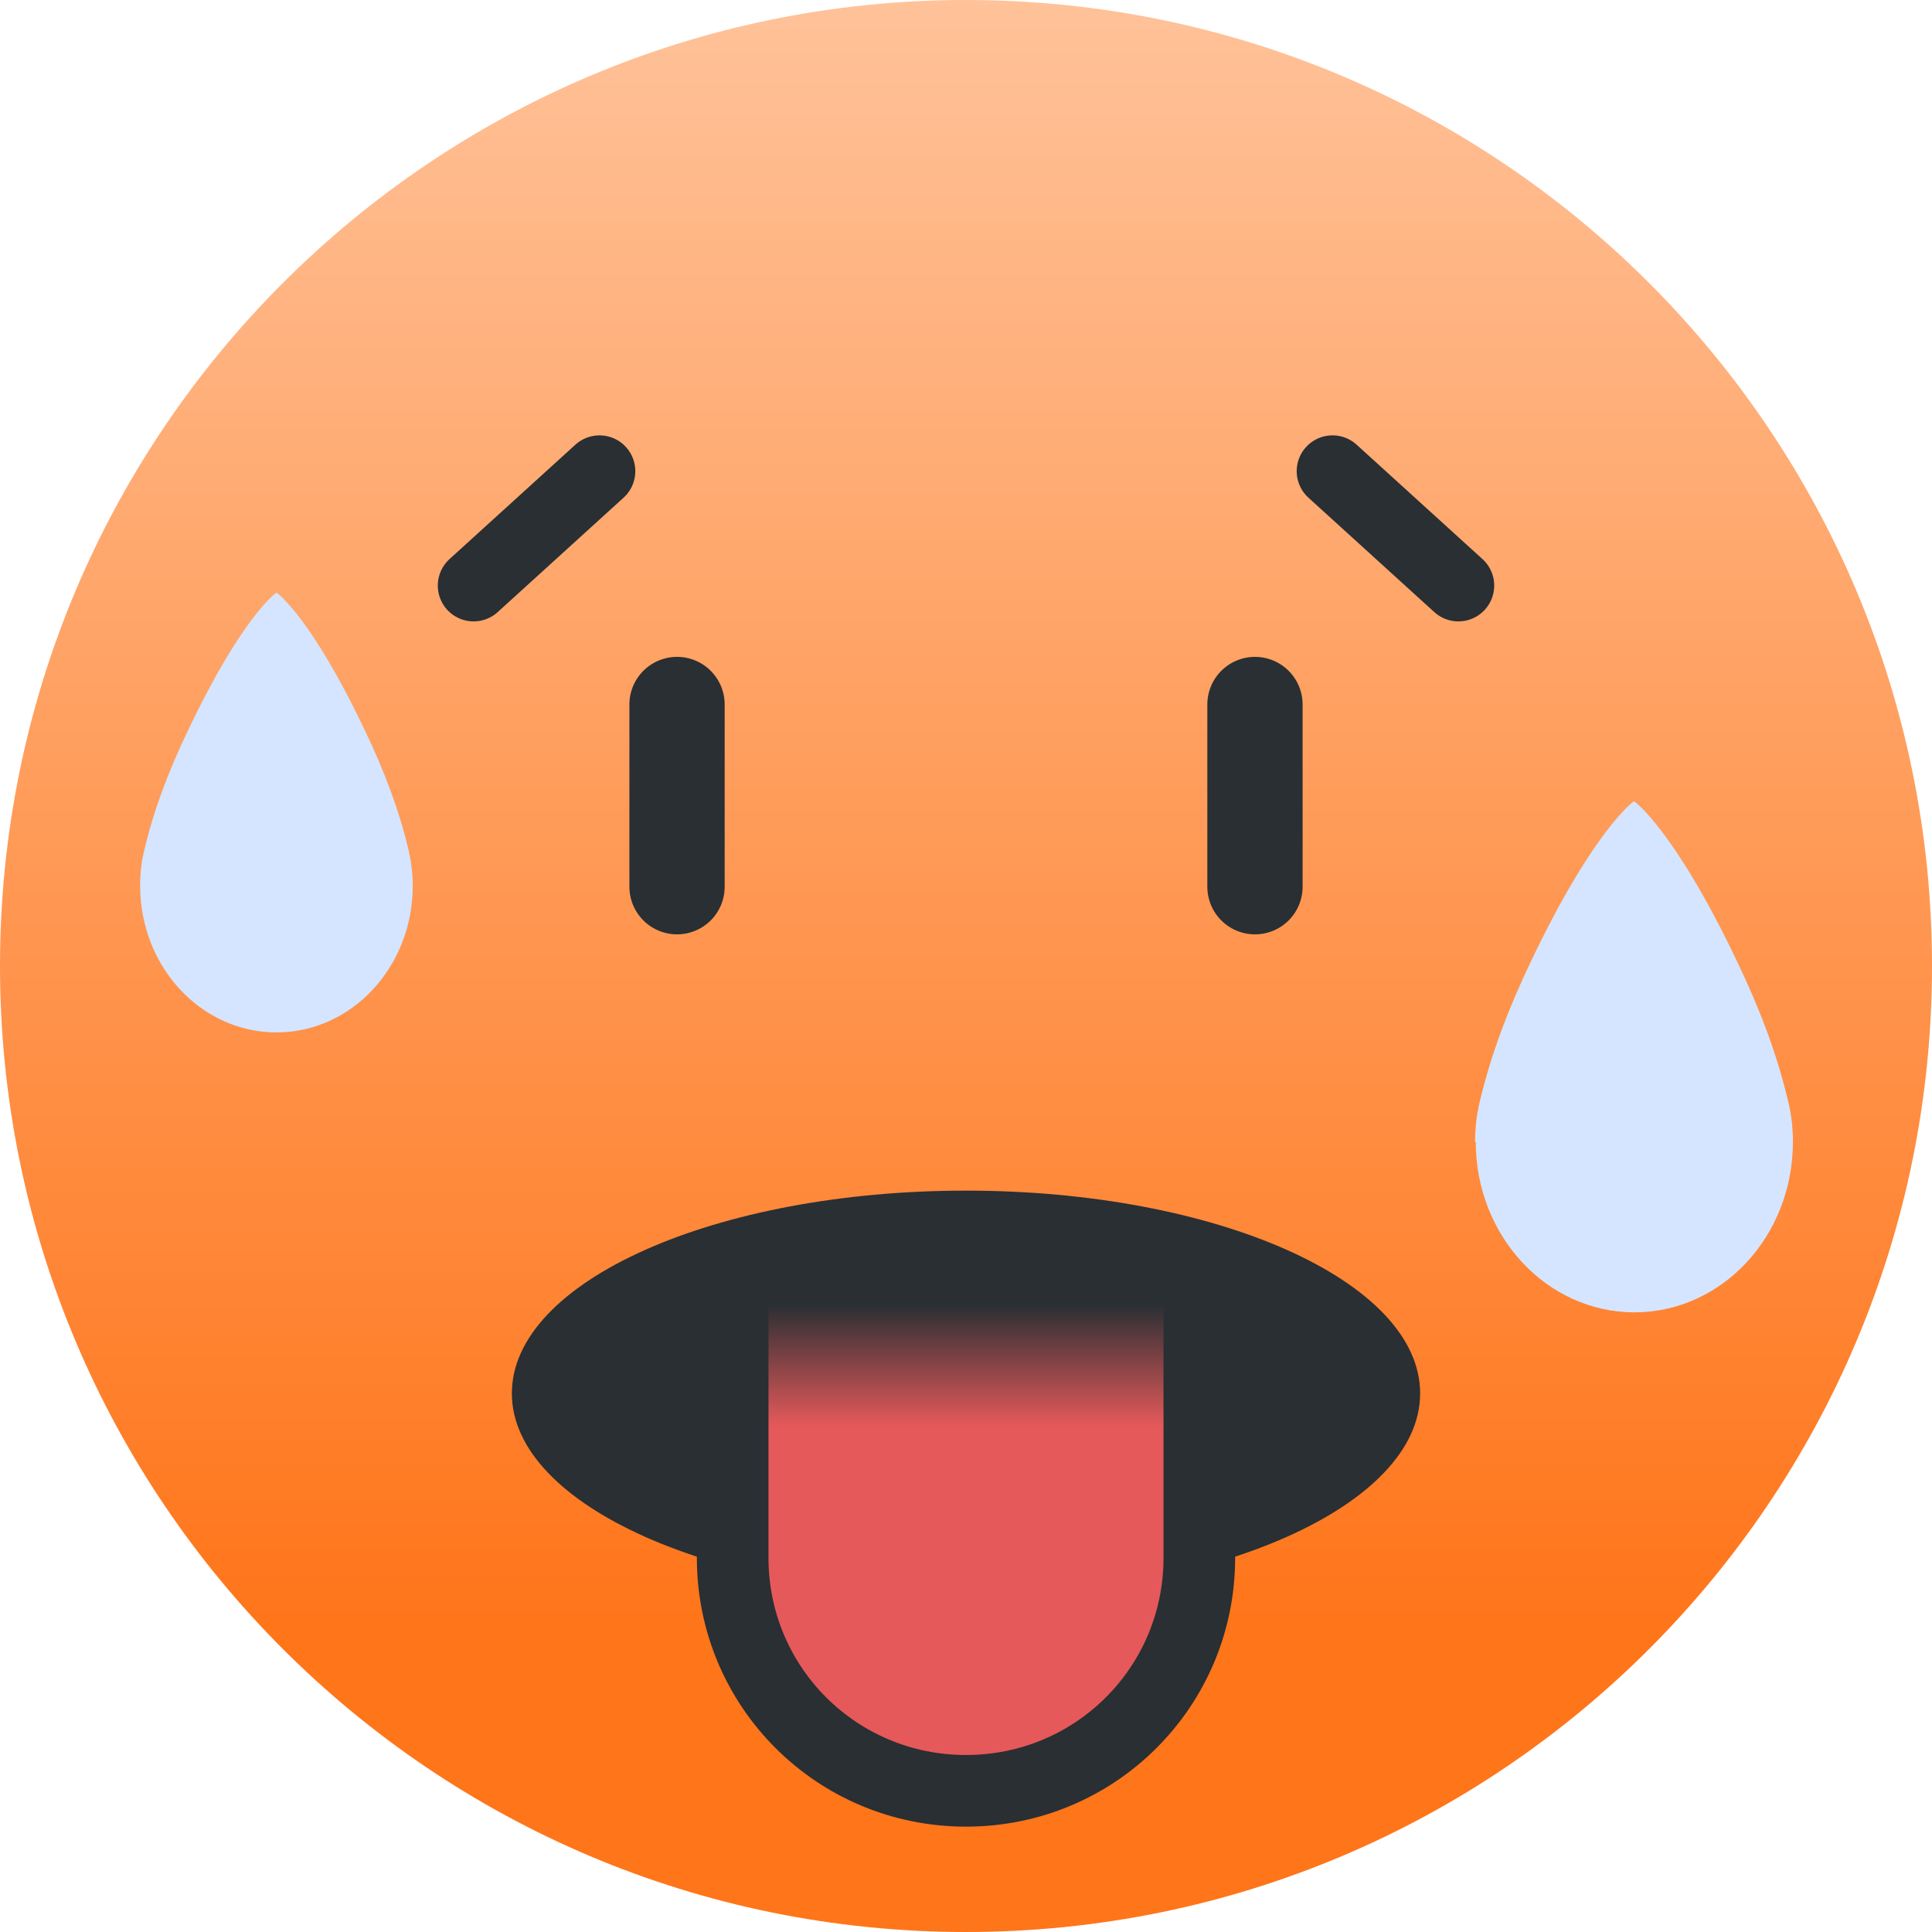
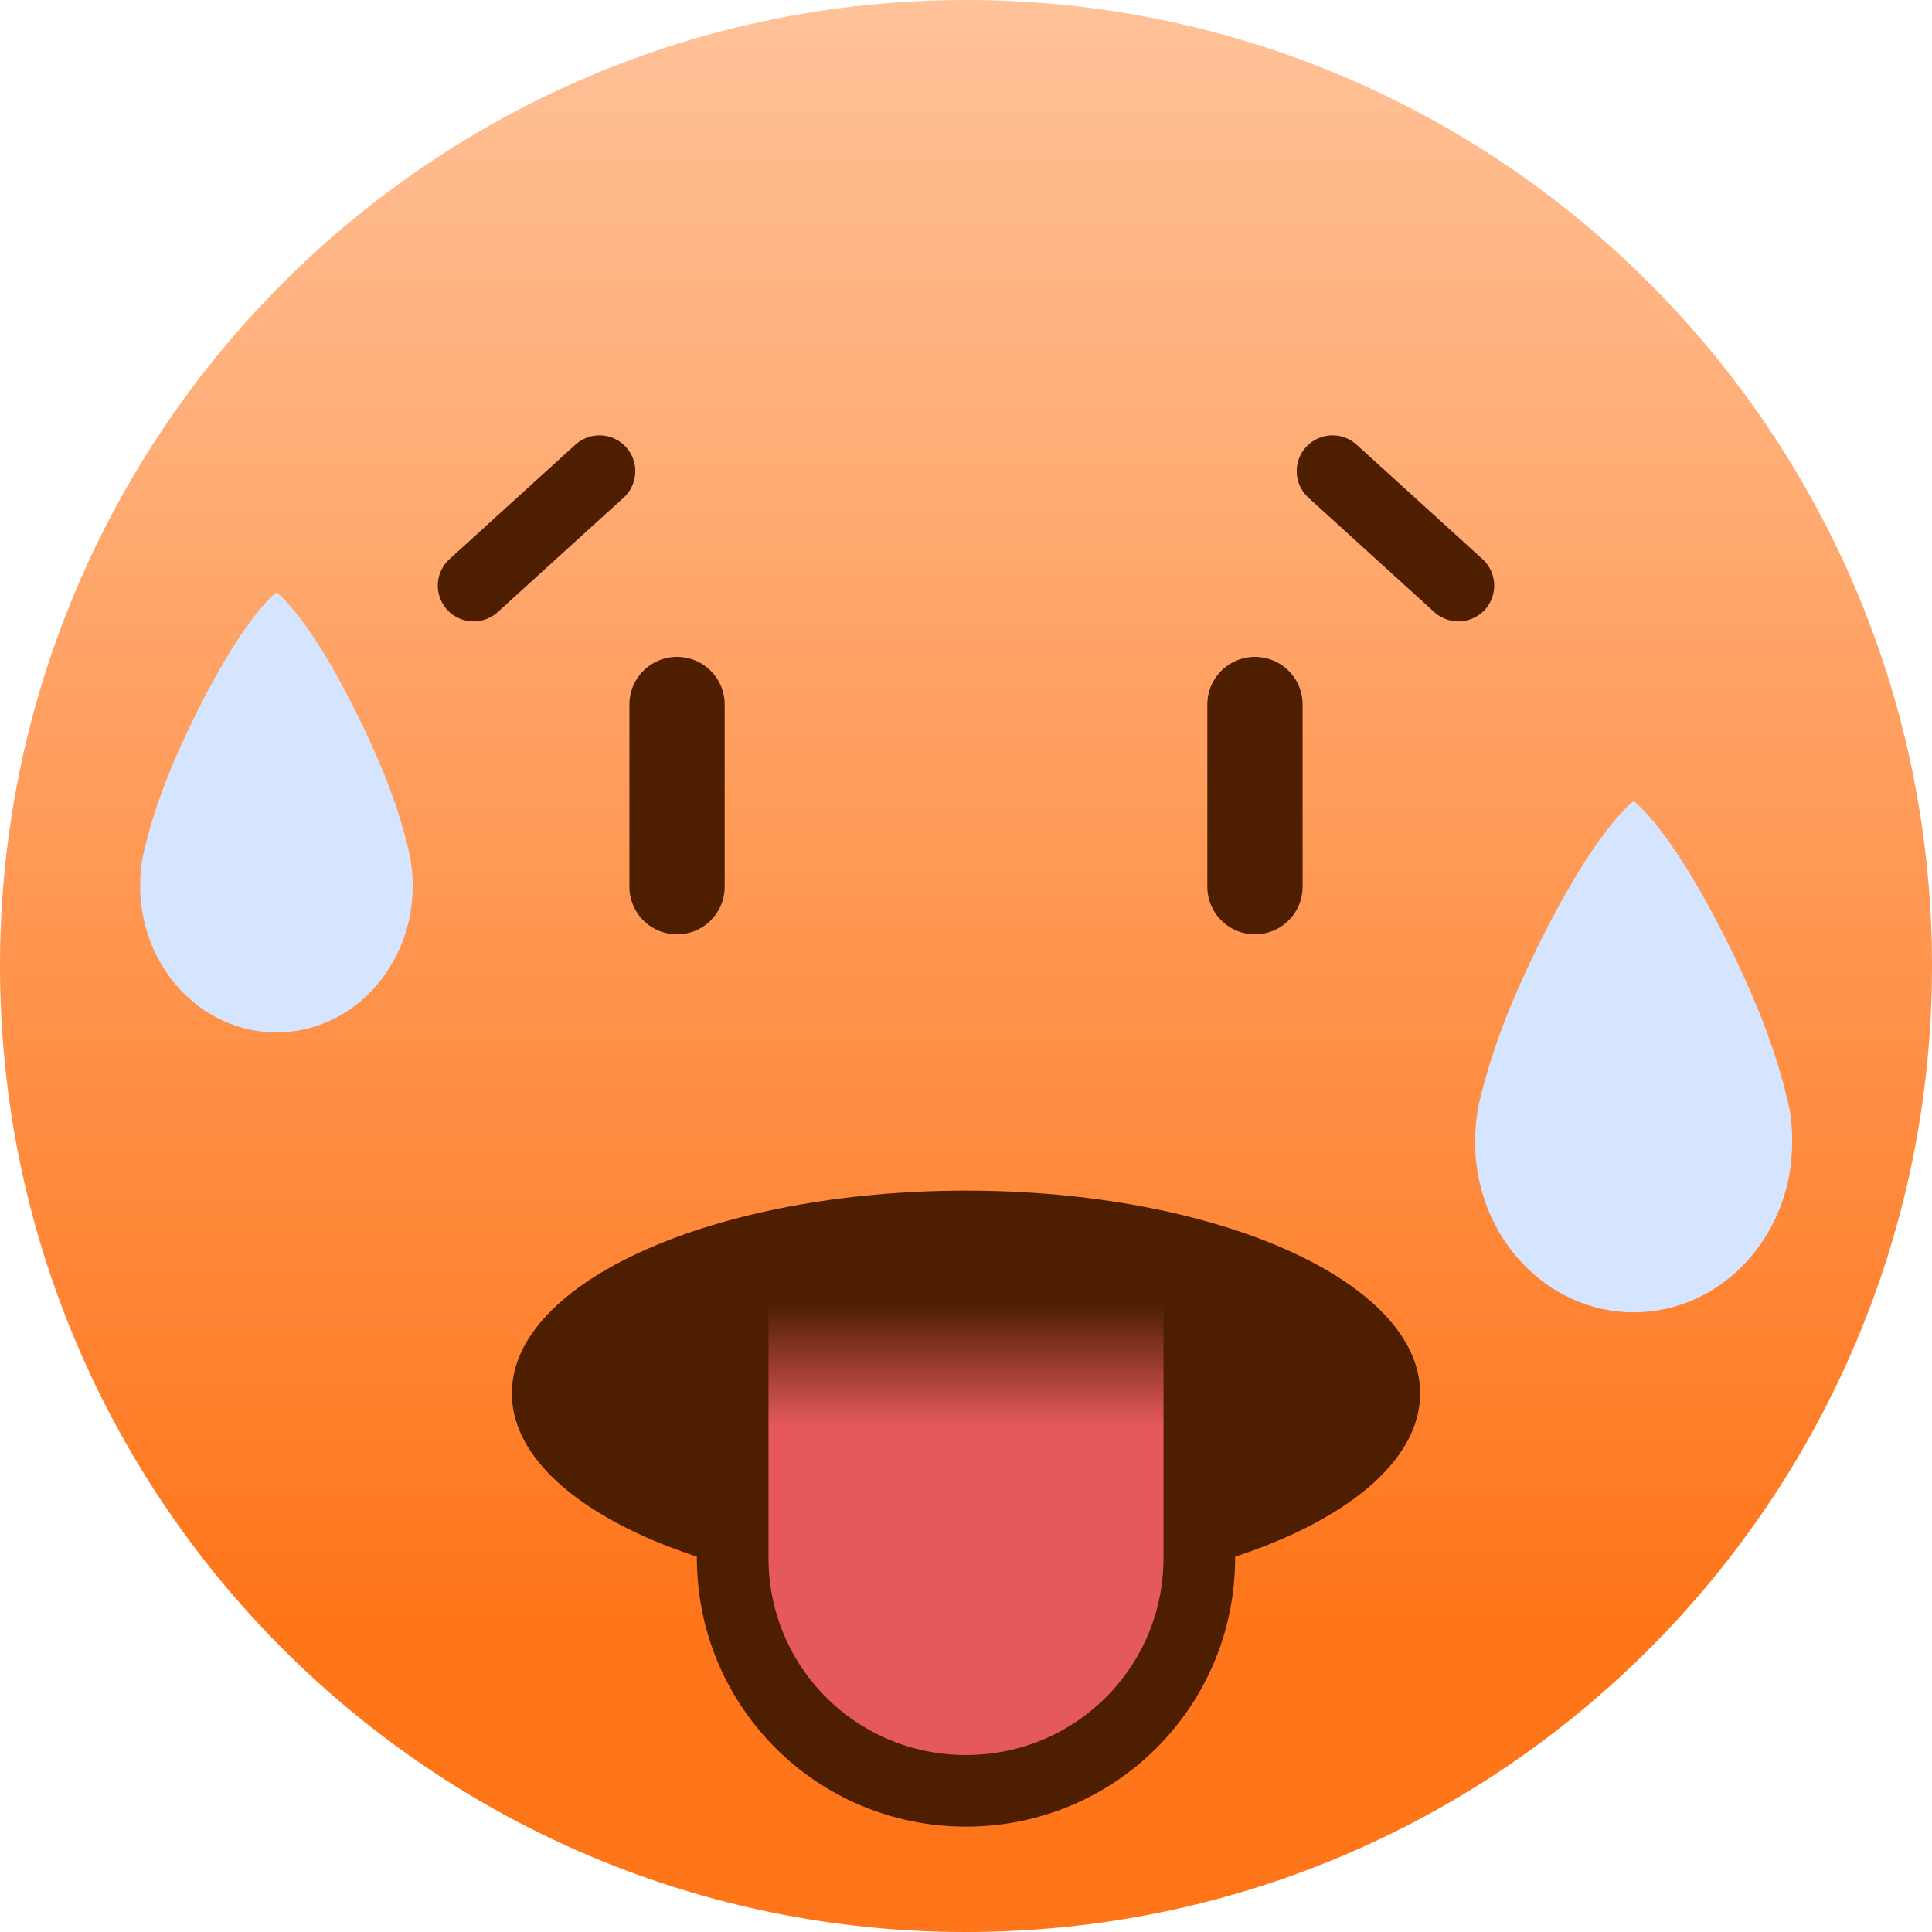
<svg xmlns="http://www.w3.org/2000/svg" width="21" height="21" version="1.1" viewBox="0 0 5.556 5.556">
  <defs>
-     <linearGradient id="linearGradient494" x1="-75.057" x2="-75.057" y1="106.046" y2="110.593" gradientTransform="matrix(1.024388 0 0 1.024388 79.66526 -108.6322)" gradientUnits="userSpaceOnUse">
+     <linearGradient id="linearGradient494" x1="-75.057" x2="-75.057" y1="106.046" y2="110.593" gradientTransform="matrix(1.024388 0 0 1.024388 79.66527 -108.6322)" gradientUnits="userSpaceOnUse">
      <stop stop-color="#ffc299" offset="0" />
      <stop stop-color="#ff751a" offset="1" />
    </linearGradient>
    <linearGradient id="linearGradient525" x1="-54.174" x2="-54.174" y1="124.748" y2="124.419" gradientTransform="matrix(1.069659 0 0 1.068522 60.72534 -129.194)" gradientUnits="userSpaceOnUse">
      <stop stop-color="#e5595a" offset="0" />
-       <stop stop-color="#292f33" offset="1" />
+       <stop stop-color="#4d1f00" offset="1" />
    </linearGradient>
  </defs>
  <path d="m5.556 2.778a2.778 2.778 0 0 1-2.778 2.778 2.778 2.778 0 0 1-2.778-2.778 2.778 2.778 0 0 1 2.778-2.778 2.778 2.778 0 0 1 2.778 2.778z" fill="url(#linearGradient494)" style="paint-order:normal" />
-   <g fill="none" stroke="#292f33" stroke-linecap="round" stroke-linejoin="round">
+   <g fill="none" stroke="#4d1f00" stroke-linecap="round" stroke-linejoin="round">
    <path d="m1.947 2.026v0.524" stop-color="#000000" stroke-width=".274" style="font-variation-settings:normal" />
    <path d="m3.609 2.026v0.524" stop-color="#000000" stroke-width=".274" style="font-variation-settings:normal" />
    <path d="m1.362 1.684 0.362-0.329" stop-color="#000000" stroke-width=".206" style="font-variation-settings:normal" />
    <path d="m4.194 1.684-0.362-0.329" stop-color="#000000" stroke-width=".206" style="font-variation-settings:normal" />
  </g>
-   <path d="m2.778 4.59a1.306 0.583 0 0 1-1.306-0.583 1.306 0.583 0 0 1 1.306-0.583 1.306 0.583 0 0 1 1.306 0.583 1.306 0.583 0 0 1-1.306 0.583z" fill="#292f33" style="paint-order:stroke fill markers" />
-   <path d="m3.449 3.669v0.811c0 0.371-0.299 0.67-0.671 0.67s-0.671-0.299-0.671-0.67v-0.811" fill="url(#linearGradient525)" stroke="#292f33" stroke-width=".206" />
-   <path d="m4.242 3.284c0-0.038 4e-3 -0.077 0.013-0.114 0.033-0.14 0.084-0.272 0.147-0.404 0.183-0.384 0.297-0.462 0.297-0.462s0.114 0.078 0.297 0.462c0.063 0.132 0.114 0.263 0.147 0.404 9e-3 0.037 0.013 0.076 0.013 0.114 5e-5 0.271-0.204 0.49-0.456 0.49-0.252-2.1e-4 -0.456-0.22-0.456-0.49z" fill="#d5e5ff" />
-   <path d="m0.403 2.547c0-0.033 3e-3 -0.066 0.011-0.098 0.028-0.121 0.072-0.234 0.126-0.347 0.157-0.331 0.255-0.398 0.255-0.398s0.098 0.067 0.255 0.398c0.054 0.113 0.098 0.227 0.126 0.347 7e-3 0.032 0.011 0.065 0.011 0.098 4e-5 0.233-0.175 0.422-0.392 0.422-0.217-1.7e-4 -0.392-0.189-0.392-0.422z" fill="#d5e5ff" />
+   <path d="m2.778 4.59a1.306 0.583 0 0 1-1.306-0.583 1.306 0.583 0 0 1 1.306-0.583 1.306 0.583 0 0 1 1.306 0.583 1.306 0.583 0 0 1-1.306 0.583z" fill="#4d1f00" style="paint-order:stroke fill markers" />
+   <path d="m3.449 3.669v0.811c0 0.371-0.299 0.67-0.671 0.67-0.372 0-0.671-0.299-0.671-0.67v-0.811" fill="url(#linearGradient525)" stroke="#4d1f00" stroke-width=".206" />
+   <path d="m4.242 3.284c0-0.038 0.004-0.077 0.012-0.114 0.033-0.14 0.084-0.272 0.147-0.404 0.183-0.384 0.297-0.462 0.297-0.462s0.114 0.078 0.297 0.462c0.063 0.132 0.114 0.263 0.147 0.404 0.009 0.037 0.012 0.076 0.012 0.114 5.1e-5 0.271-0.204 0.49-0.456 0.49-0.252-2.1e-4 -0.456-0.22-0.456-0.49z" fill="#d5e5ff" />
+   <path d="m0.403 2.547c0-0.033 0.003-0.066 0.011-0.098 0.028-0.121 0.072-0.234 0.126-0.347 0.157-0.331 0.255-0.398 0.255-0.398s0.098 0.067 0.255 0.398c0.054 0.113 0.098 0.227 0.126 0.347 0.007 0.032 0.011 0.065 0.011 0.098 4.3e-5 0.233-0.175 0.422-0.392 0.422-0.217-1.7e-4 -0.392-0.189-0.392-0.422z" fill="#d5e5ff" />
</svg>
